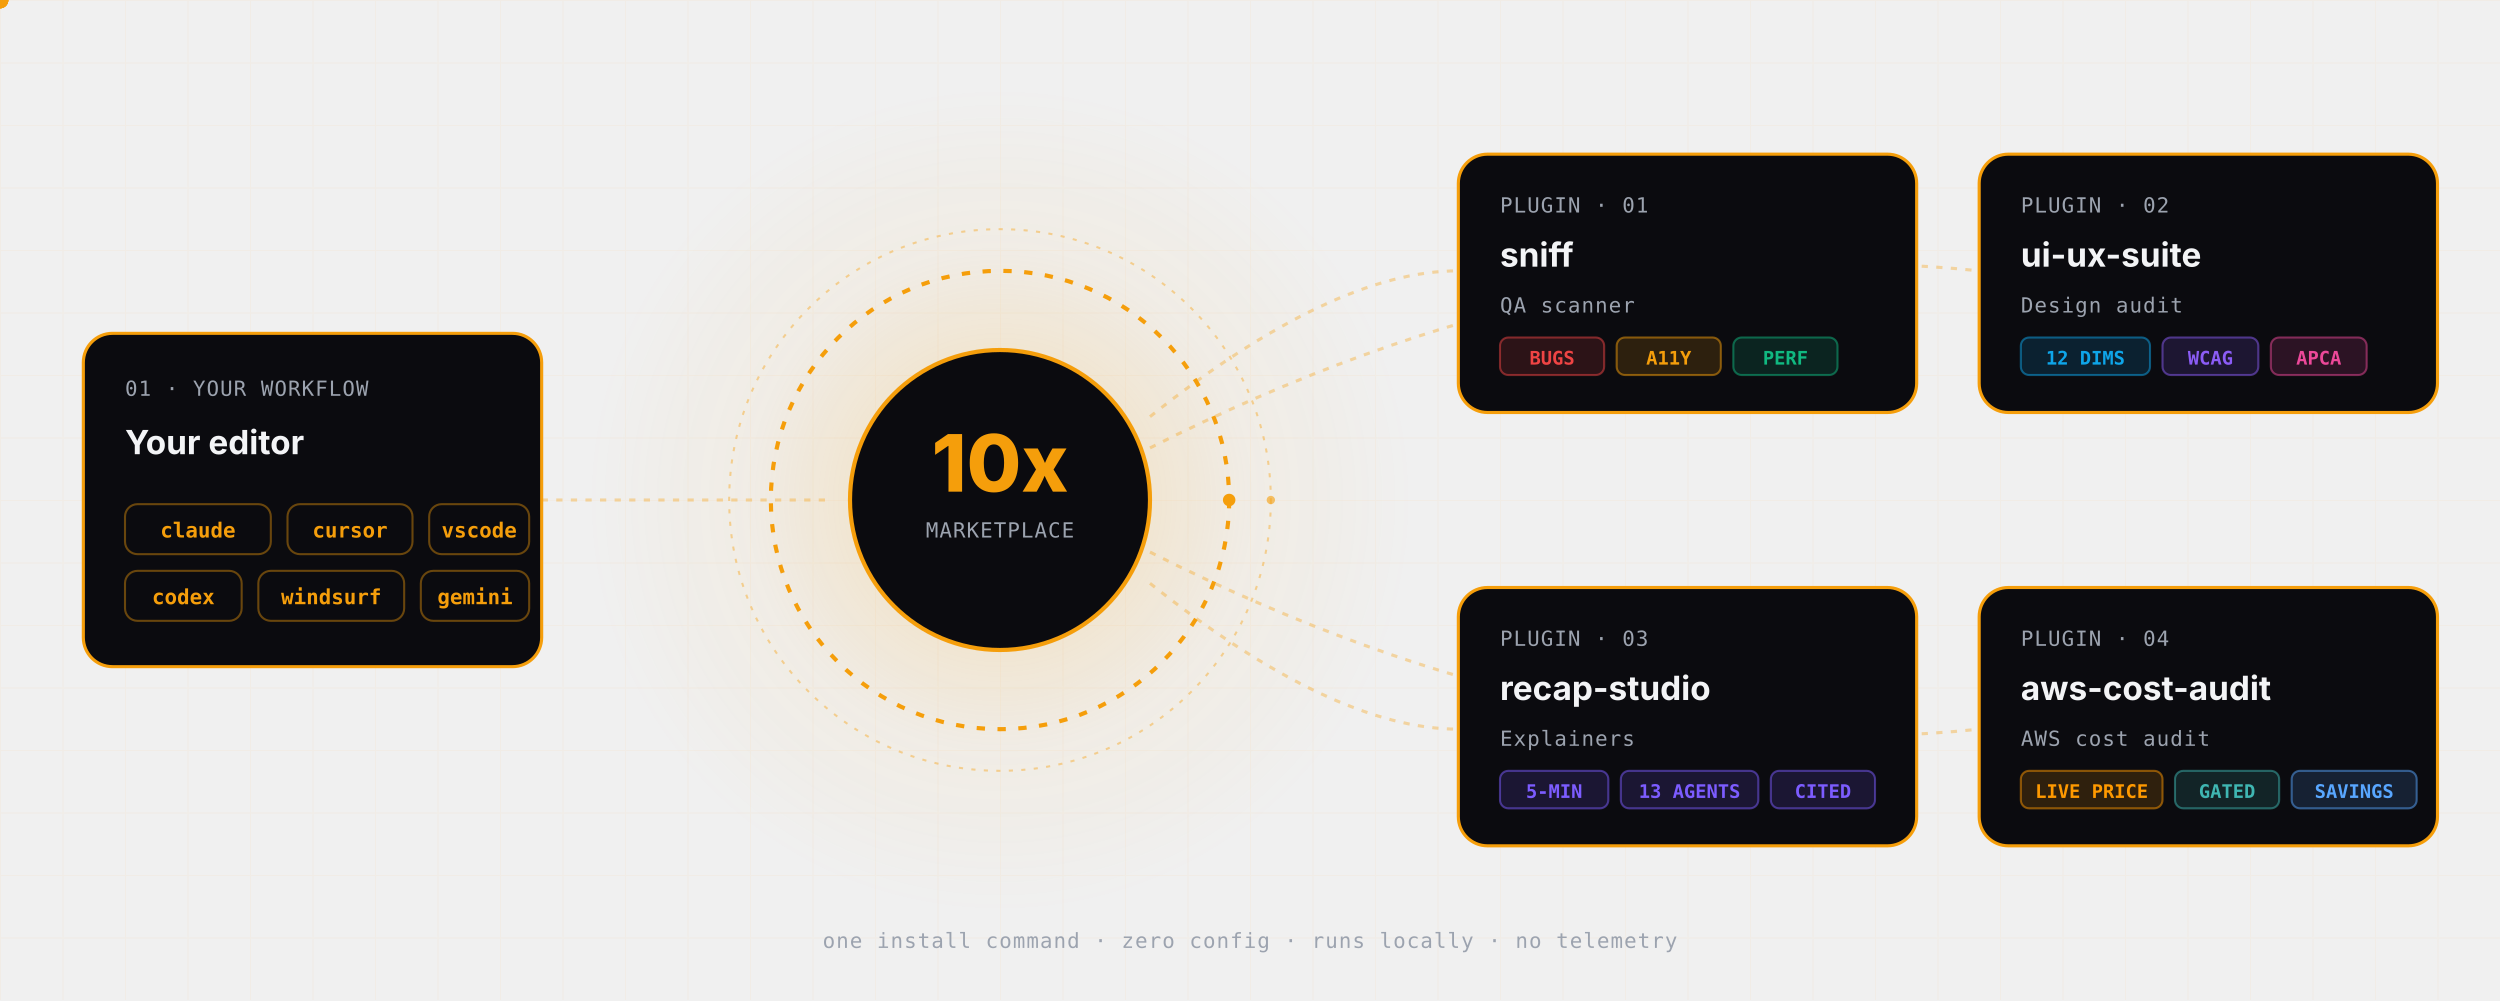
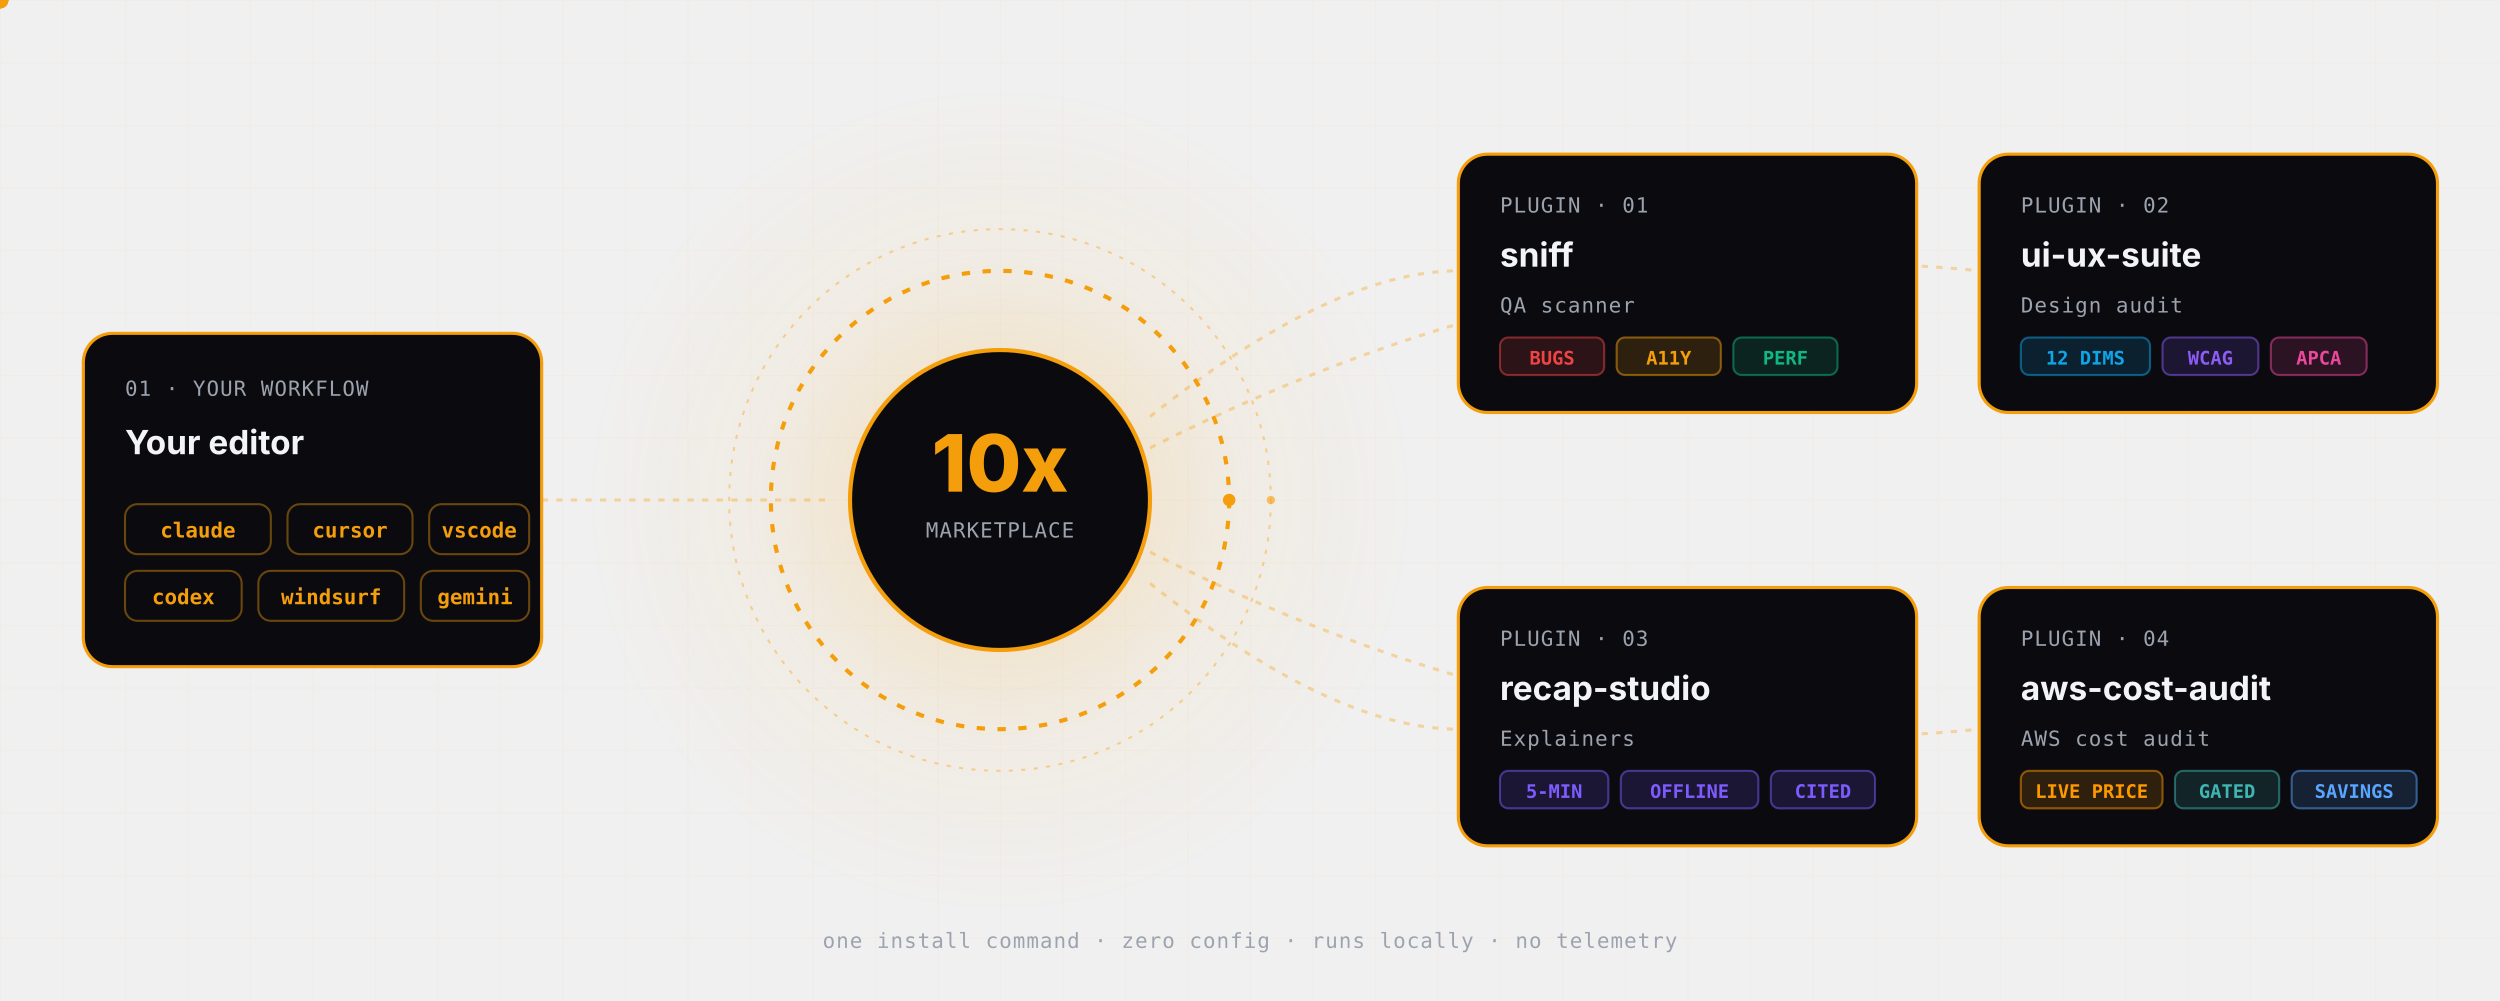
<svg xmlns="http://www.w3.org/2000/svg" viewBox="0 0 1200 480" fill="none" role="img" aria-label="10x marketplace flow: your editor connects to the 10x hub which ships four plugins — sniff, ui-ux-suite, recap-studio and aws-cost-audit">
  <style>
    .bg-grid { stroke: #f59e0b; stroke-width: 1; opacity: 0.05; }
    .node-stroke { stroke: #f59e0b; stroke-width: 1.5; }
    .node-bg { fill: #0b0b0f; }
    .label { font-family: ui-monospace, 'SF Mono', Menlo, monospace; font-size: 13px; font-weight: 600; fill: #f59e0b; }
    .sub { font-family: ui-monospace, 'SF Mono', Menlo, monospace; font-size: 10px; fill: #9ca3af; letter-spacing: 0.5px; }
    .title { font-family: 'SF Pro Display', -apple-system, system-ui, sans-serif; font-size: 16px; font-weight: 700; fill: #f3f4f6; }
    .chip { font-family: ui-monospace, Menlo, monospace; font-size: 10px; fill: #f59e0b; font-weight: 600; }
    .hub-ring { fill: none; stroke: #f59e0b; stroke-width: 2; stroke-dasharray: 4 6; transform-origin: 480px 240px; animation: ring-spin 24s linear infinite; }
    .hub-ring-2 { fill: none; stroke: #f59e0b; stroke-width: 1; stroke-dasharray: 2 4; opacity: 0.4; transform-origin: 480px 240px; animation: ring-spin-rev 18s linear infinite; }
    .flow-path { stroke: #f59e0b; stroke-width: 1.5; opacity: 0.35; fill: none; stroke-dasharray: 3 4; }
    @keyframes ring-spin { from { transform: rotate(0deg); } to { transform: rotate(360deg); } }
    @keyframes ring-spin-rev { from { transform: rotate(360deg); } to { transform: rotate(0deg); } }
    @keyframes hub-glow {
      0%, 100% { filter: drop-shadow(0 0 12px rgba(245,158,11,0.4)); }
      50% { filter: drop-shadow(0 0 24px rgba(245,158,11,0.8)); }
    }
    .hub-core { animation: hub-glow 3s ease-in-out infinite; transform-origin: 480px 240px; }
    @keyframes node-glow {
      0%, 100% { filter: drop-shadow(0 0 6px rgba(245,158,11,0.2)); }
      50% { filter: drop-shadow(0 0 12px rgba(245,158,11,0.5)); }
    }
    .node-card { animation: node-glow 4s ease-in-out infinite; }
    .node-card-2 { animation: node-glow 4s ease-in-out infinite 1s; }
    .node-card-3 { animation: node-glow 4s ease-in-out infinite 2s; }
    .node-card-4 { animation: node-glow 4s ease-in-out infinite 3s; }
    @media (prefers-color-scheme: light) {
      .node-bg { fill: #ffffff; }
      .title { fill: #111827; }
      .sub { fill: #6b7280; }
      .bg-grid { opacity: 0.08; }
    }
  </style>
  <defs>
    <pattern id="grid" width="30" height="30" patternUnits="userSpaceOnUse">
      <path d="M 30 0 L 0 0 0 30" class="bg-grid" />
    </pattern>
    <radialGradient id="hub-grad" cx="50%" cy="50%" r="50%">
      <stop offset="0%" stop-color="#f59e0b" stop-opacity="0.25" />
      <stop offset="60%" stop-color="#f59e0b" stop-opacity="0.05" />
      <stop offset="100%" stop-color="#f59e0b" stop-opacity="0" />
    </radialGradient>
  </defs>
  <rect width="1200" height="480" fill="url(#grid)" />
  <circle cx="480" cy="240" r="200" fill="url(#hub-grad)" />
  <g class="node-card">
    <rect x="40" y="160" width="220" height="160" rx="14" class="node-bg node-stroke" />
    <text x="60" y="190" class="sub">01 · YOUR WORKFLOW</text>
    <text x="60" y="218" class="title">Your editor</text>
    <g transform="translate(60,242)">
      <g>
        <rect x="0" y="0" width="70" height="24" rx="6" fill="none" stroke="#f59e0b" stroke-opacity="0.4" />
        <text x="35" y="16" text-anchor="middle" class="chip">claude</text>
      </g>
      <g transform="translate(78,0)">
        <rect x="0" y="0" width="60" height="24" rx="6" fill="none" stroke="#f59e0b" stroke-opacity="0.4" />
        <text x="30" y="16" text-anchor="middle" class="chip">cursor</text>
      </g>
      <g transform="translate(146,0)">
        <rect x="0" y="0" width="48" height="24" rx="6" fill="none" stroke="#f59e0b" stroke-opacity="0.4" />
        <text x="24" y="16" text-anchor="middle" class="chip">vscode</text>
      </g>
      <g transform="translate(0,32)">
        <rect x="0" y="0" width="56" height="24" rx="6" fill="none" stroke="#f59e0b" stroke-opacity="0.4" />
        <text x="28" y="16" text-anchor="middle" class="chip">codex</text>
      </g>
      <g transform="translate(64,32)">
        <rect x="0" y="0" width="70" height="24" rx="6" fill="none" stroke="#f59e0b" stroke-opacity="0.4" />
        <text x="35" y="16" text-anchor="middle" class="chip">windsurf</text>
      </g>
      <g transform="translate(142,32)">
        <rect x="0" y="0" width="52" height="24" rx="6" fill="none" stroke="#f59e0b" stroke-opacity="0.4" />
        <text x="26" y="16" text-anchor="middle" class="chip">gemini</text>
      </g>
    </g>
  </g>
  <path d="M 260 240 L 398 240" class="flow-path" />
  <circle r="4" fill="#f59e0b">
    <animateMotion dur="2.2s" repeatCount="indefinite" path="M 260 240 L 398 240" />
  </circle>
  <circle r="3" fill="#f59e0b" opacity="0.6">
    <animateMotion dur="2.2s" begin="0.7s" repeatCount="indefinite" path="M 260 240 L 398 240" />
  </circle>
  <circle r="2" fill="#f59e0b" opacity="0.4">
    <animateMotion dur="2.2s" begin="1.4s" repeatCount="indefinite" path="M 260 240 L 398 240" />
  </circle>
  <g>
    <circle cx="480" cy="240" r="110" class="hub-ring" />
    <circle cx="480" cy="240" r="130" class="hub-ring-2" />
    <g class="hub-core">
      <circle cx="480" cy="240" r="72" fill="#0b0b0f" stroke="#f59e0b" stroke-width="2" />
      <text x="480" y="236" text-anchor="middle" font-family="'SF Pro Display', system-ui, sans-serif" font-weight="800" font-size="38" fill="#f59e0b">10x</text>
      <text x="480" y="258" text-anchor="middle" class="sub">MARKETPLACE</text>
    </g>
    <g transform="translate(480,240)">
      <g>
        <circle cx="110" cy="0" r="3" fill="#f59e0b" />
        <animateTransform attributeName="transform" type="rotate" from="0" to="360" dur="12s" repeatCount="indefinite" />
      </g>
      <g>
        <circle cx="130" cy="0" r="2" fill="#f59e0b" opacity="0.6" />
        <animateTransform attributeName="transform" type="rotate" from="180" to="540" dur="16s" repeatCount="indefinite" />
      </g>
    </g>
  </g>
  <path d="M 552 200 Q 640 130 700 130" class="flow-path" />
  <circle r="4" fill="#f59e0b">
    <animateMotion dur="2.4s" repeatCount="indefinite" path="M 552 200 Q 640 130 700 130" />
  </circle>
  <circle r="3" fill="#f59e0b" opacity="0.6">
    <animateMotion dur="2.4s" begin="1.2s" repeatCount="indefinite" path="M 552 200 Q 640 130 700 130" />
  </circle>
  <path d="M 552 215 Q 760 110 950 130" class="flow-path" />
  <circle r="4" fill="#f59e0b">
    <animateMotion dur="2.6s" begin="0.3s" repeatCount="indefinite" path="M 552 215 Q 760 110 950 130" />
  </circle>
  <circle r="3" fill="#f59e0b" opacity="0.6">
    <animateMotion dur="2.6s" begin="1.6s" repeatCount="indefinite" path="M 552 215 Q 760 110 950 130" />
  </circle>
  <path d="M 552 280 Q 640 350 700 350" class="flow-path" />
  <circle r="4" fill="#f59e0b">
    <animateMotion dur="2.4s" begin="0.6s" repeatCount="indefinite" path="M 552 280 Q 640 350 700 350" />
  </circle>
  <circle r="3" fill="#f59e0b" opacity="0.6">
    <animateMotion dur="2.4s" begin="1.8s" repeatCount="indefinite" path="M 552 280 Q 640 350 700 350" />
  </circle>
  <path d="M 552 265 Q 760 370 950 350" class="flow-path" />
  <circle r="4" fill="#f59e0b">
    <animateMotion dur="2.6s" begin="0.9s" repeatCount="indefinite" path="M 552 265 Q 760 370 950 350" />
  </circle>
  <circle r="3" fill="#f59e0b" opacity="0.6">
    <animateMotion dur="2.6s" begin="2.1s" repeatCount="indefinite" path="M 552 265 Q 760 370 950 350" />
  </circle>
  <g class="node-card">
    <rect x="700" y="74" width="220" height="124" rx="14" class="node-bg node-stroke" />
    <text x="720" y="102" class="sub">PLUGIN · 01</text>
    <text x="720" y="128" class="title">sniff</text>
    <text x="720" y="150" class="sub">QA scanner</text>
    <g transform="translate(720,162)">
      <rect x="0" y="0" width="50" height="18" rx="4" fill="#ef4444" fill-opacity="0.15" stroke="#ef4444" stroke-opacity="0.5" />
      <text x="25" y="13" text-anchor="middle" font-family="Menlo,monospace" font-size="9" fill="#ef4444" font-weight="600">BUGS</text>
      <rect x="56" y="0" width="50" height="18" rx="4" fill="#f59e0b" fill-opacity="0.15" stroke="#f59e0b" stroke-opacity="0.5" />
      <text x="81" y="13" text-anchor="middle" font-family="Menlo,monospace" font-size="9" fill="#f59e0b" font-weight="600">A11Y</text>
      <rect x="112" y="0" width="50" height="18" rx="4" fill="#10b981" fill-opacity="0.15" stroke="#10b981" stroke-opacity="0.5" />
      <text x="137" y="13" text-anchor="middle" font-family="Menlo,monospace" font-size="9" fill="#10b981" font-weight="600">PERF</text>
    </g>
  </g>
  <g class="node-card-2">
    <rect x="950" y="74" width="220" height="124" rx="14" class="node-bg node-stroke" />
    <text x="970" y="102" class="sub">PLUGIN · 02</text>
    <text x="970" y="128" class="title">ui-ux-suite</text>
    <text x="970" y="150" class="sub">Design audit</text>
    <g transform="translate(970,162)">
      <rect x="0" y="0" width="62" height="18" rx="4" fill="#0ea5e9" fill-opacity="0.15" stroke="#0ea5e9" stroke-opacity="0.5" />
      <text x="31" y="13" text-anchor="middle" font-family="Menlo,monospace" font-size="9" fill="#0ea5e9" font-weight="600">12 DIMS</text>
      <rect x="68" y="0" width="46" height="18" rx="4" fill="#8b5cf6" fill-opacity="0.15" stroke="#8b5cf6" stroke-opacity="0.5" />
      <text x="91" y="13" text-anchor="middle" font-family="Menlo,monospace" font-size="9" fill="#8b5cf6" font-weight="600">WCAG</text>
      <rect x="120" y="0" width="46" height="18" rx="4" fill="#ec4899" fill-opacity="0.15" stroke="#ec4899" stroke-opacity="0.5" />
      <text x="143" y="13" text-anchor="middle" font-family="Menlo,monospace" font-size="9" fill="#ec4899" font-weight="600">APCA</text>
    </g>
  </g>
  <g class="node-card-3">
    <rect x="700" y="282" width="220" height="124" rx="14" class="node-bg node-stroke" stroke="#7c5cff" />
    <text x="720" y="310" class="sub" fill="#7c5cff">PLUGIN · 03</text>
    <text x="720" y="336" class="title">recap-studio</text>
    <text x="720" y="358" class="sub">Explainers</text>
    <g transform="translate(720,370)">
      <rect x="0" y="0" width="52" height="18" rx="4" fill="#7c5cff" fill-opacity="0.15" stroke="#7c5cff" stroke-opacity="0.5" />
      <text x="26" y="13" text-anchor="middle" font-family="Menlo,monospace" font-size="9" fill="#7c5cff" font-weight="600">5-MIN</text>
      <rect x="58" y="0" width="66" height="18" rx="4" fill="#7c5cff" fill-opacity="0.15" stroke="#7c5cff" stroke-opacity="0.5" />
-       <text x="91" y="13" text-anchor="middle" font-family="Menlo,monospace" font-size="9" fill="#7c5cff" font-weight="600">13 AGENTS</text>
+       <text x="91" y="13" text-anchor="middle" font-family="Menlo,monospace" font-size="9" fill="#7c5cff" font-weight="600">OFFLINE</text>
      <rect x="130" y="0" width="50" height="18" rx="4" fill="#7c5cff" fill-opacity="0.15" stroke="#7c5cff" stroke-opacity="0.5" />
      <text x="155" y="13" text-anchor="middle" font-family="Menlo,monospace" font-size="9" fill="#7c5cff" font-weight="600">CITED</text>
    </g>
  </g>
  <g class="node-card-4">
    <rect x="950" y="282" width="220" height="124" rx="14" class="node-bg node-stroke" stroke="#FF9900" />
    <text x="970" y="310" class="sub" fill="#FF9900">PLUGIN · 04</text>
    <text x="970" y="336" class="title">aws-cost-audit</text>
    <text x="970" y="358" class="sub">AWS cost audit</text>
    <g transform="translate(970,370)">
      <rect x="0" y="0" width="68" height="18" rx="4" fill="#FF9900" fill-opacity="0.15" stroke="#FF9900" stroke-opacity="0.5" />
      <text x="34" y="13" text-anchor="middle" font-family="Menlo,monospace" font-size="9" fill="#FF9900" font-weight="600">LIVE PRICE</text>
      <rect x="74" y="0" width="50" height="18" rx="4" fill="#3FB6B2" fill-opacity="0.15" stroke="#3FB6B2" stroke-opacity="0.5" />
      <text x="99" y="13" text-anchor="middle" font-family="Menlo,monospace" font-size="9" fill="#3FB6B2" font-weight="600">GATED</text>
      <rect x="130" y="0" width="60" height="18" rx="4" fill="#58A6FF" fill-opacity="0.15" stroke="#58A6FF" stroke-opacity="0.5" />
      <text x="160" y="13" text-anchor="middle" font-family="Menlo,monospace" font-size="9" fill="#58A6FF" font-weight="600">SAVINGS</text>
    </g>
  </g>
  <text x="600" y="455" text-anchor="middle" class="sub">one install command · zero config · runs locally · no telemetry</text>
</svg>
